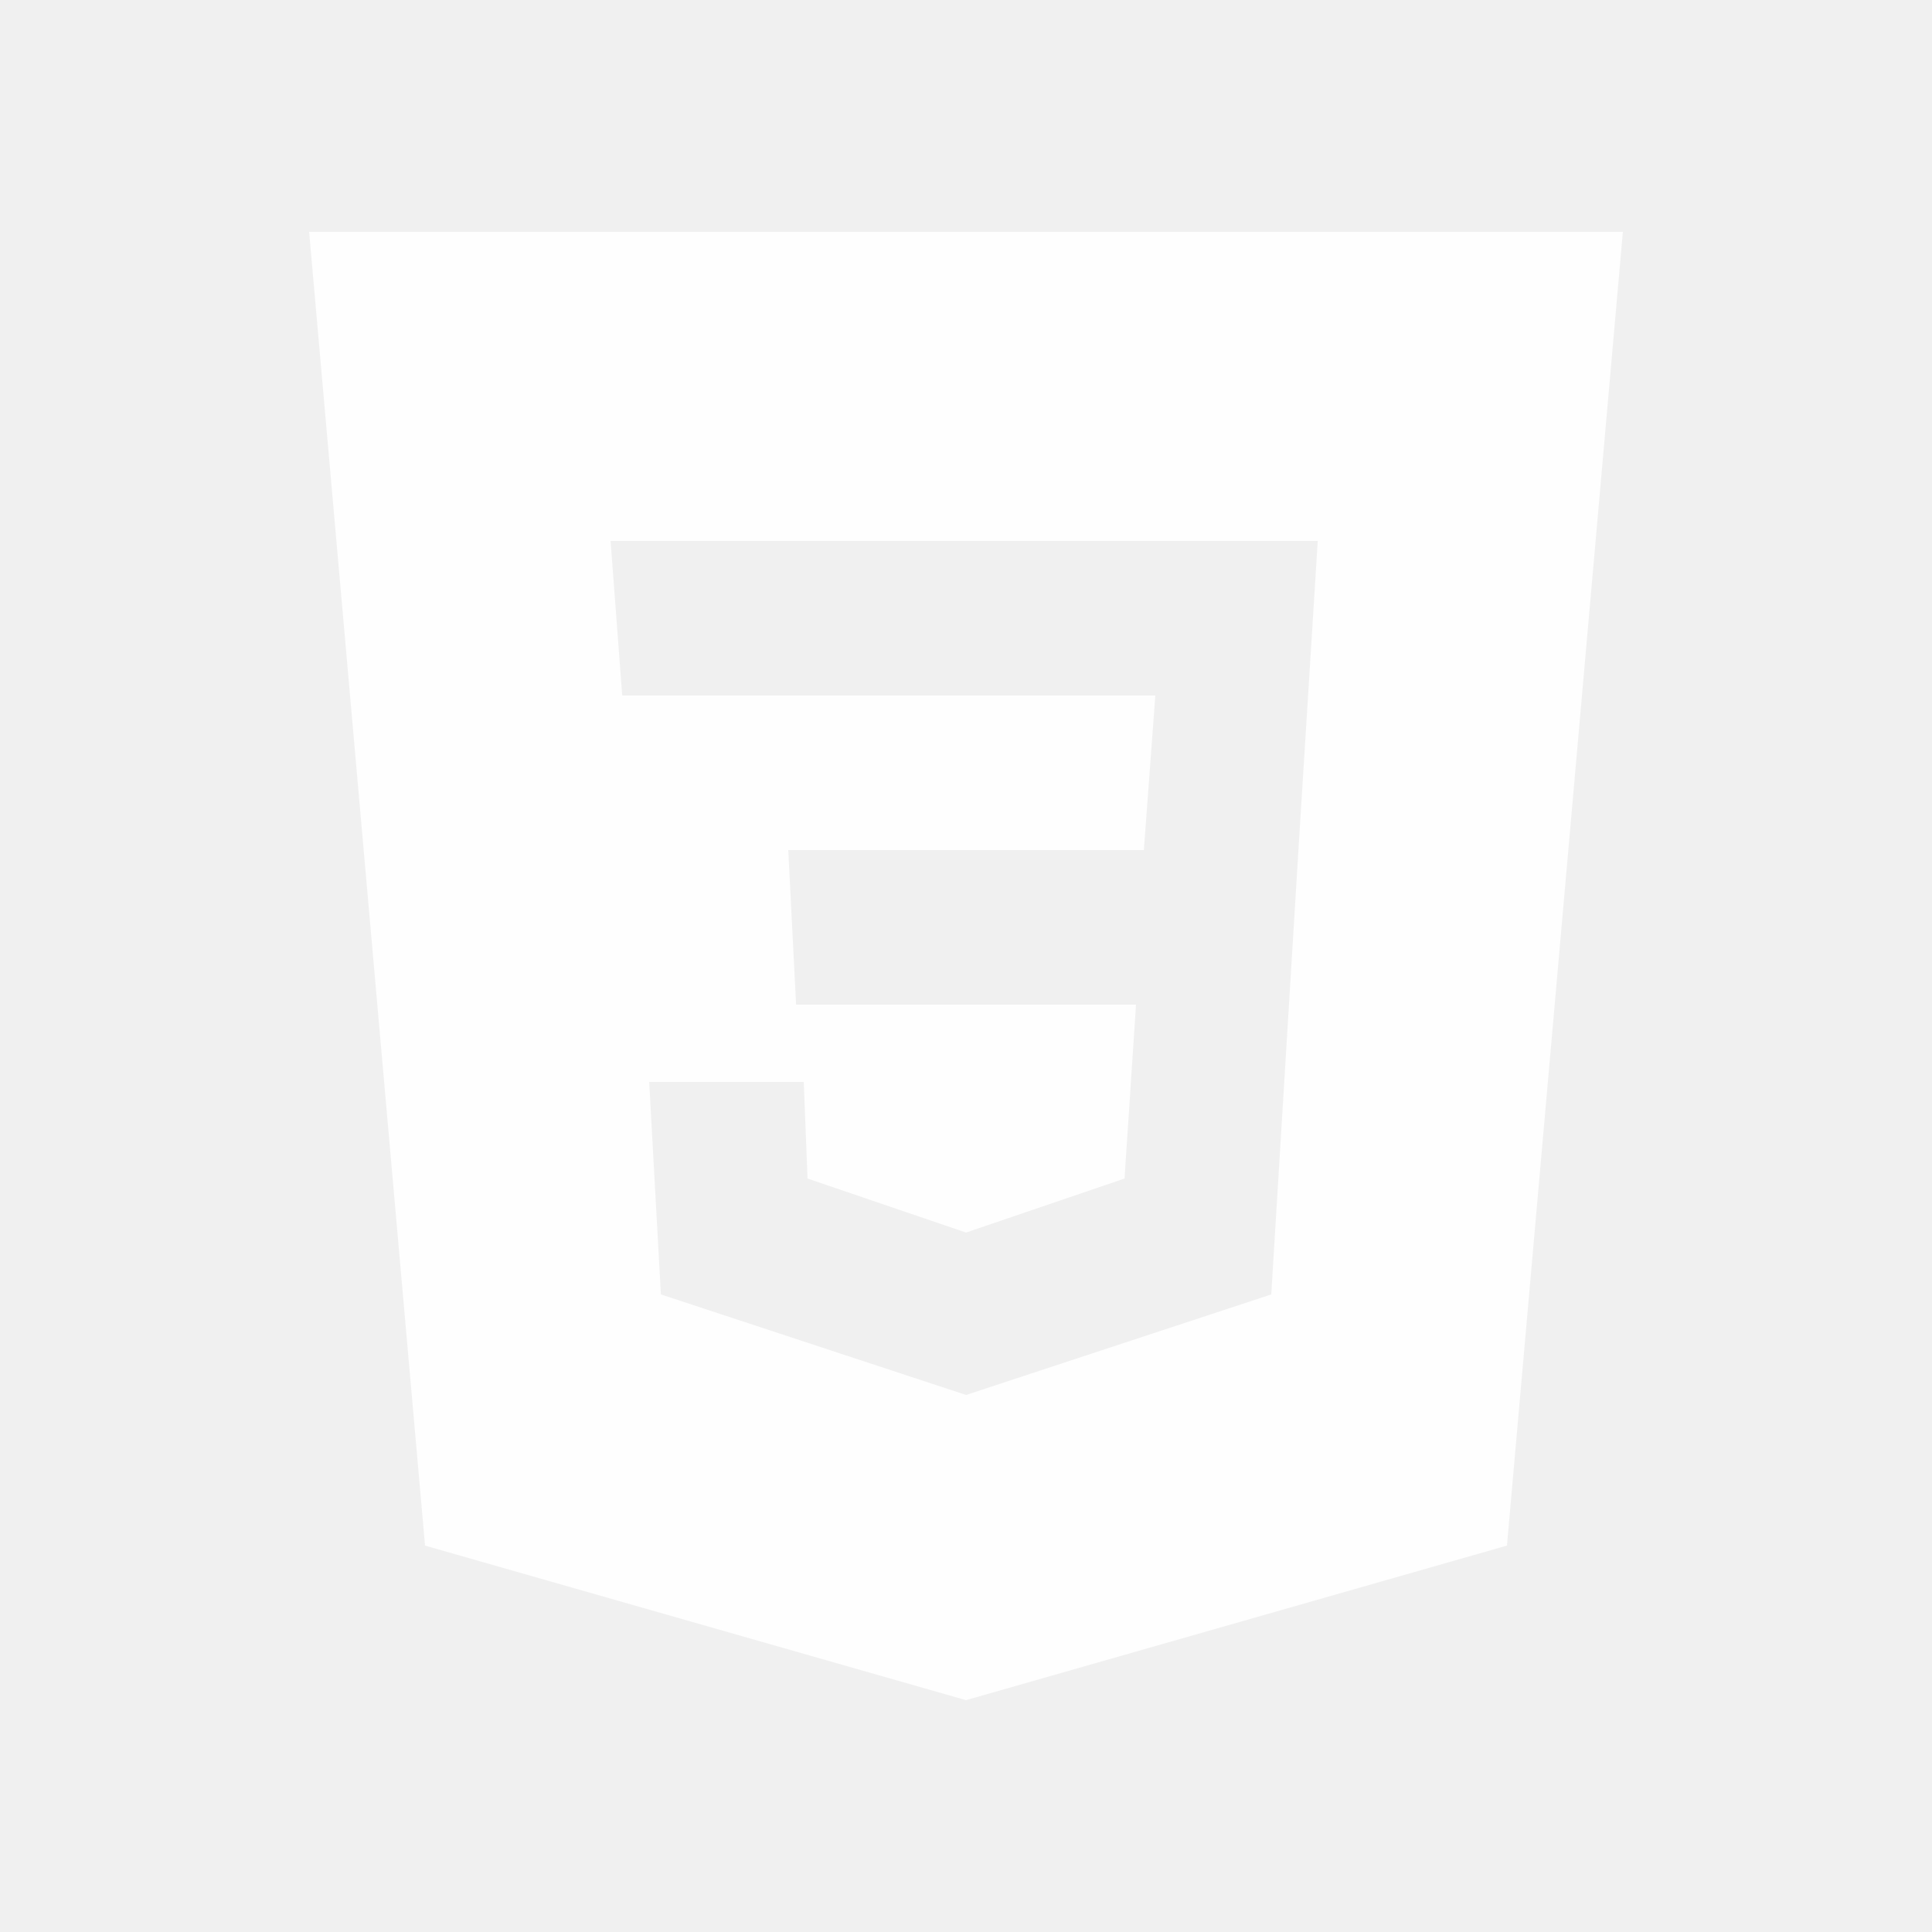
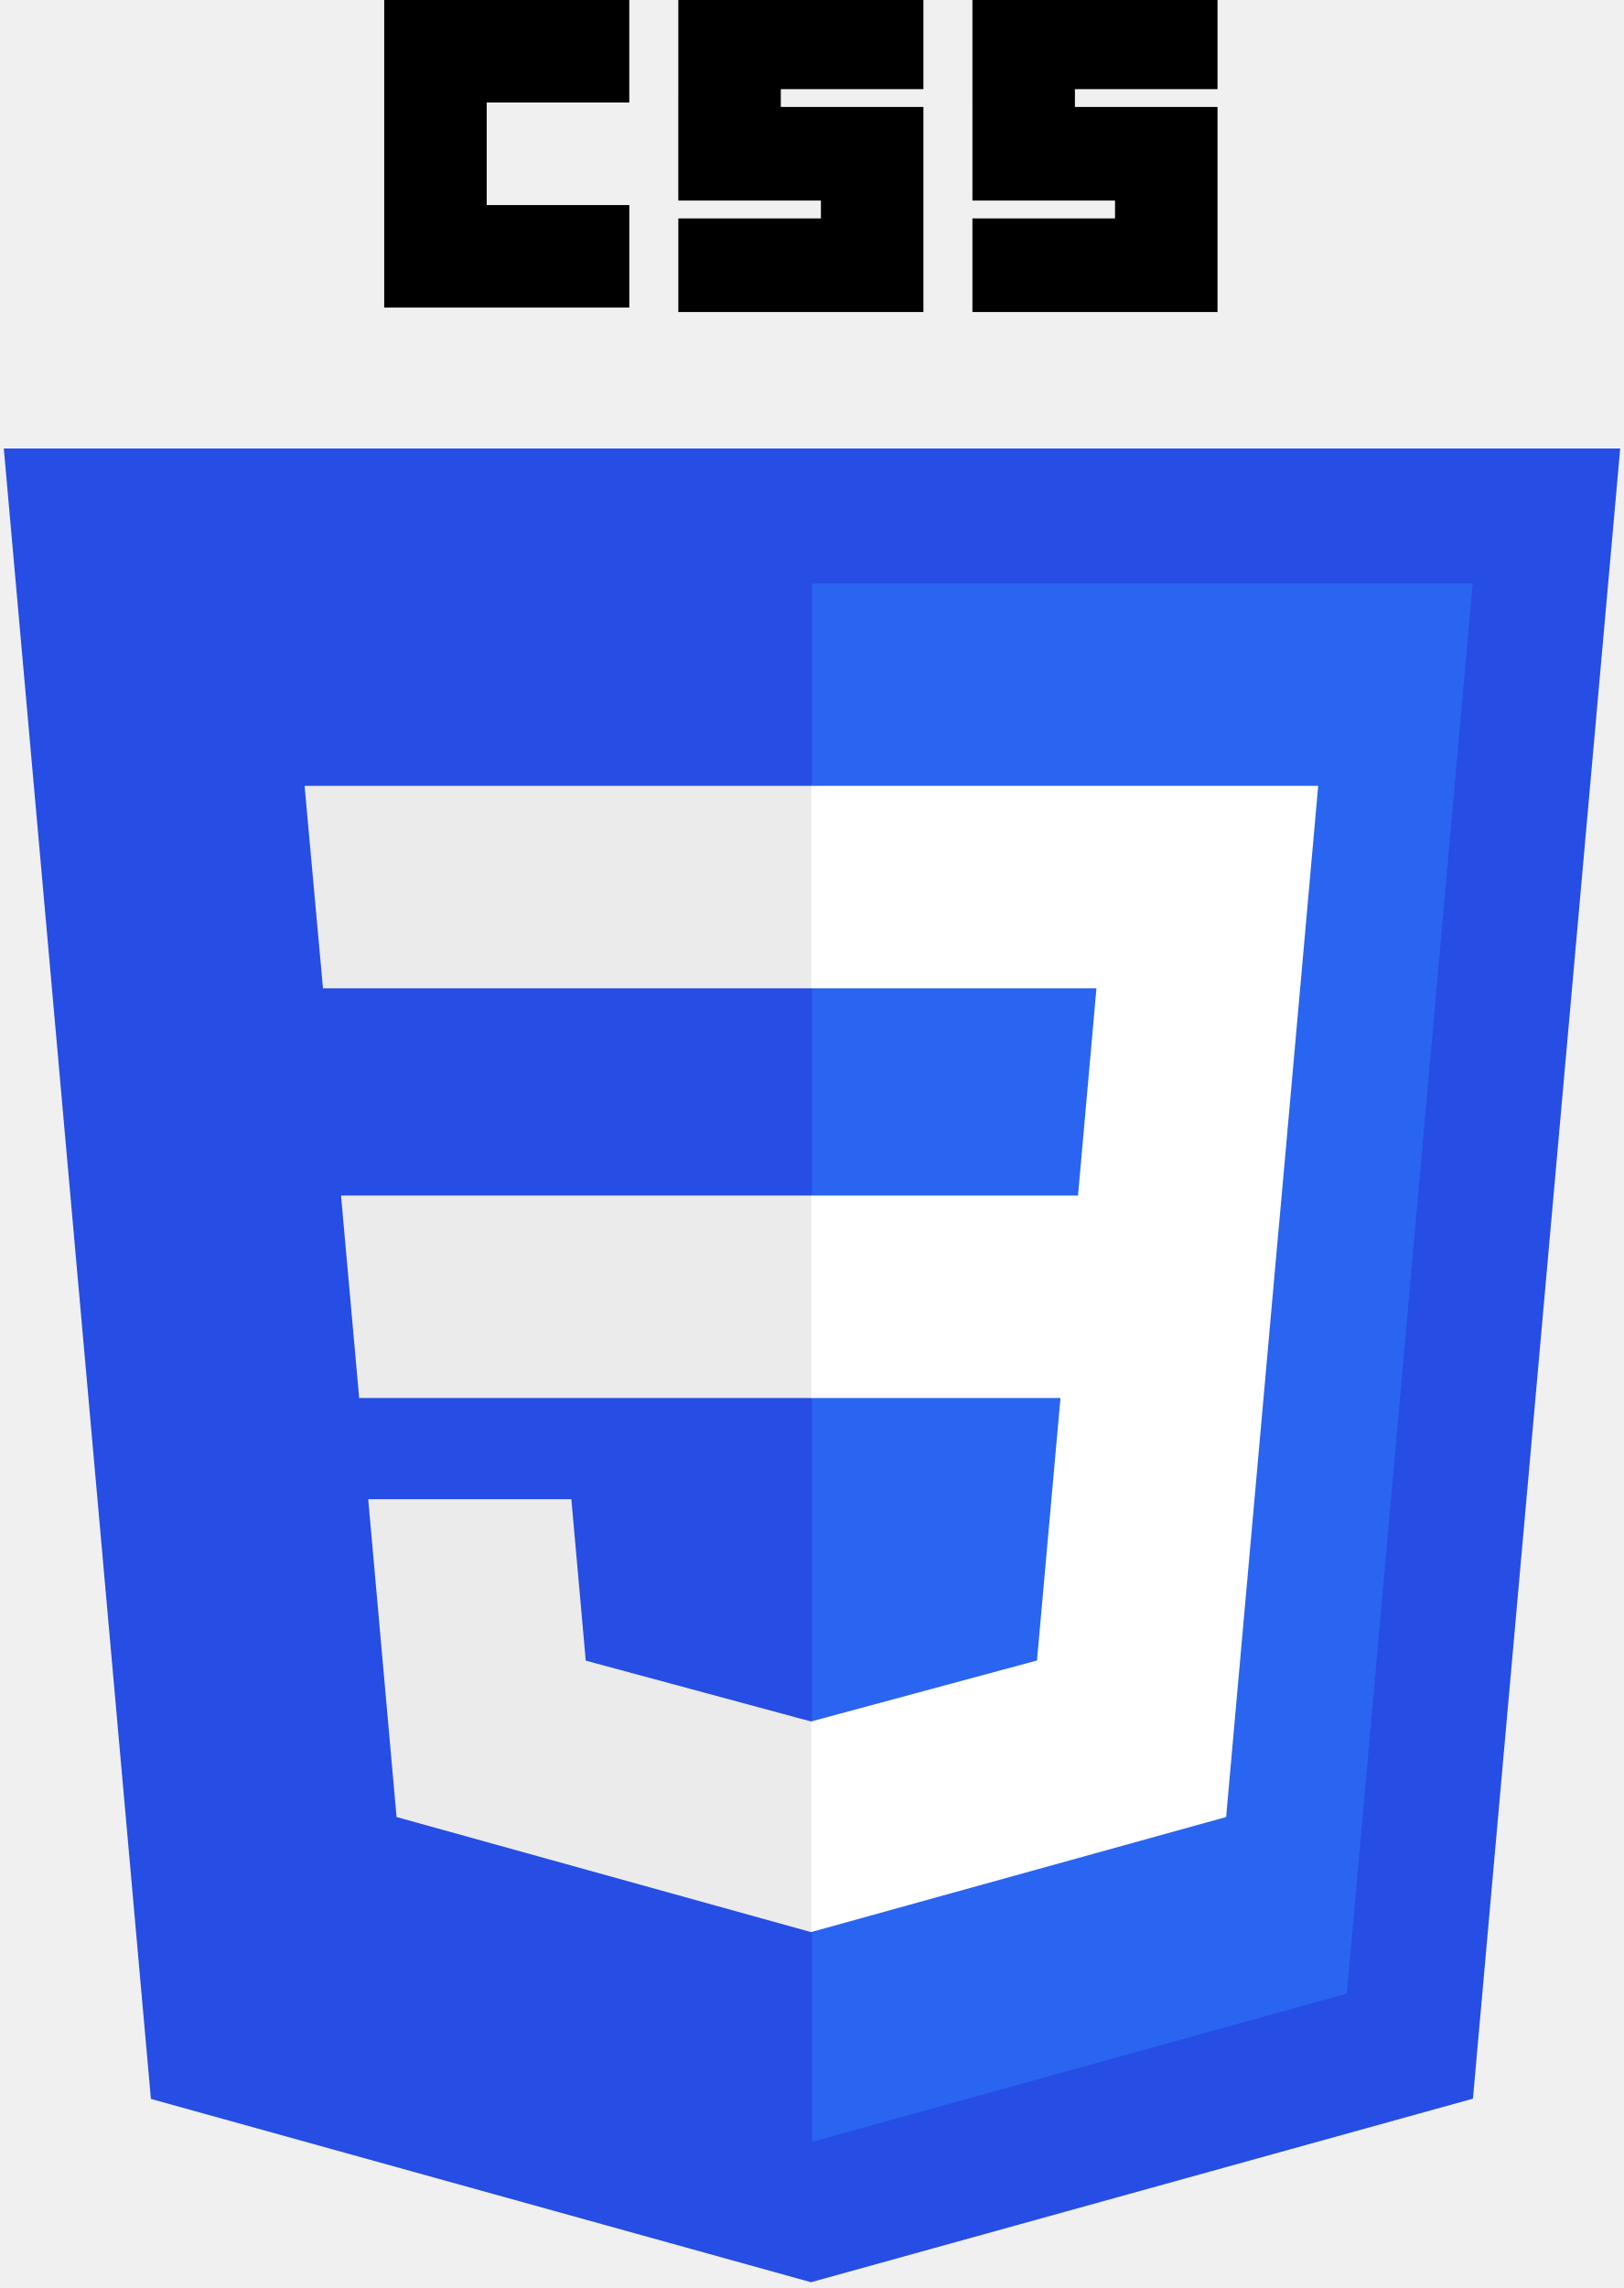
- <svg xmlns="http://www.w3.org/2000/svg" viewBox="0,0,256,256" width="50" height="50">
-   <g fill="#fefefe" fill-rule="evenodd" stroke="none" stroke-width="1" stroke-linecap="butt" stroke-linejoin="miter" stroke-miterlimit="10" stroke-dasharray="" stroke-dashoffset="0" font-family="none" font-weight="none" font-size="none" text-anchor="none" style="mix-blend-mode: normal">
-     <g transform="scale(5.12,5.12)">
-       <path d="M42,6l-3,34l-14,4l-14,-4l-3,-34zM16.801,28h4l0.098,2.5l4.102,1.398l4.102,-1.398l0.297,-4.5h-8.797l-0.203,-4h9.203l0.297,-4h-13.797l-0.301,-4h18.301l-0.5,8l-0.703,11.5l-7.898,2.602l-7.898,-2.602z" />
-     </g>
-   </g>
+ <svg xmlns="http://www.w3.org/2000/svg" width="0.71em" height="1em" viewBox="0 0 256 361">
+   <path fill="#264DE4" d="M127.844 360.088L23.662 331.166L.445 70.766h255.11l-23.241 260.36z" />
+   <path fill="#2965F1" d="m212.417 314.547l19.86-222.49H128V337.95z" />
+   <path fill="#EBEBEB" d="m53.669 188.636l2.862 31.937H128v-31.937zm-5.752-64.641l2.903 31.937H128v-31.937zM128 271.58l-.14.037l-35.568-9.604l-2.274-25.471h-32.06l4.474 50.146l65.421 18.16l.147-.04z" />
+   <path d="M60.484 0h38.68v16.176H76.66v16.176h22.506v16.175H60.484zm46.417 0h38.681v14.066h-22.505v2.813h22.505v32.352h-38.68V34.46h22.505v-2.813H106.9zm46.418 0H192v14.066h-22.505v2.813H192v32.352h-38.681V34.46h22.505v-2.813H153.32z" />
+   <path fill="#FFF" d="m202.127 188.636l5.765-64.641H127.89v31.937h45.002l-2.906 32.704H127.89v31.937h39.327l-3.708 41.42l-35.62 9.614v33.226l65.473-18.145l.48-5.396l7.506-84.08z" />
</svg>
